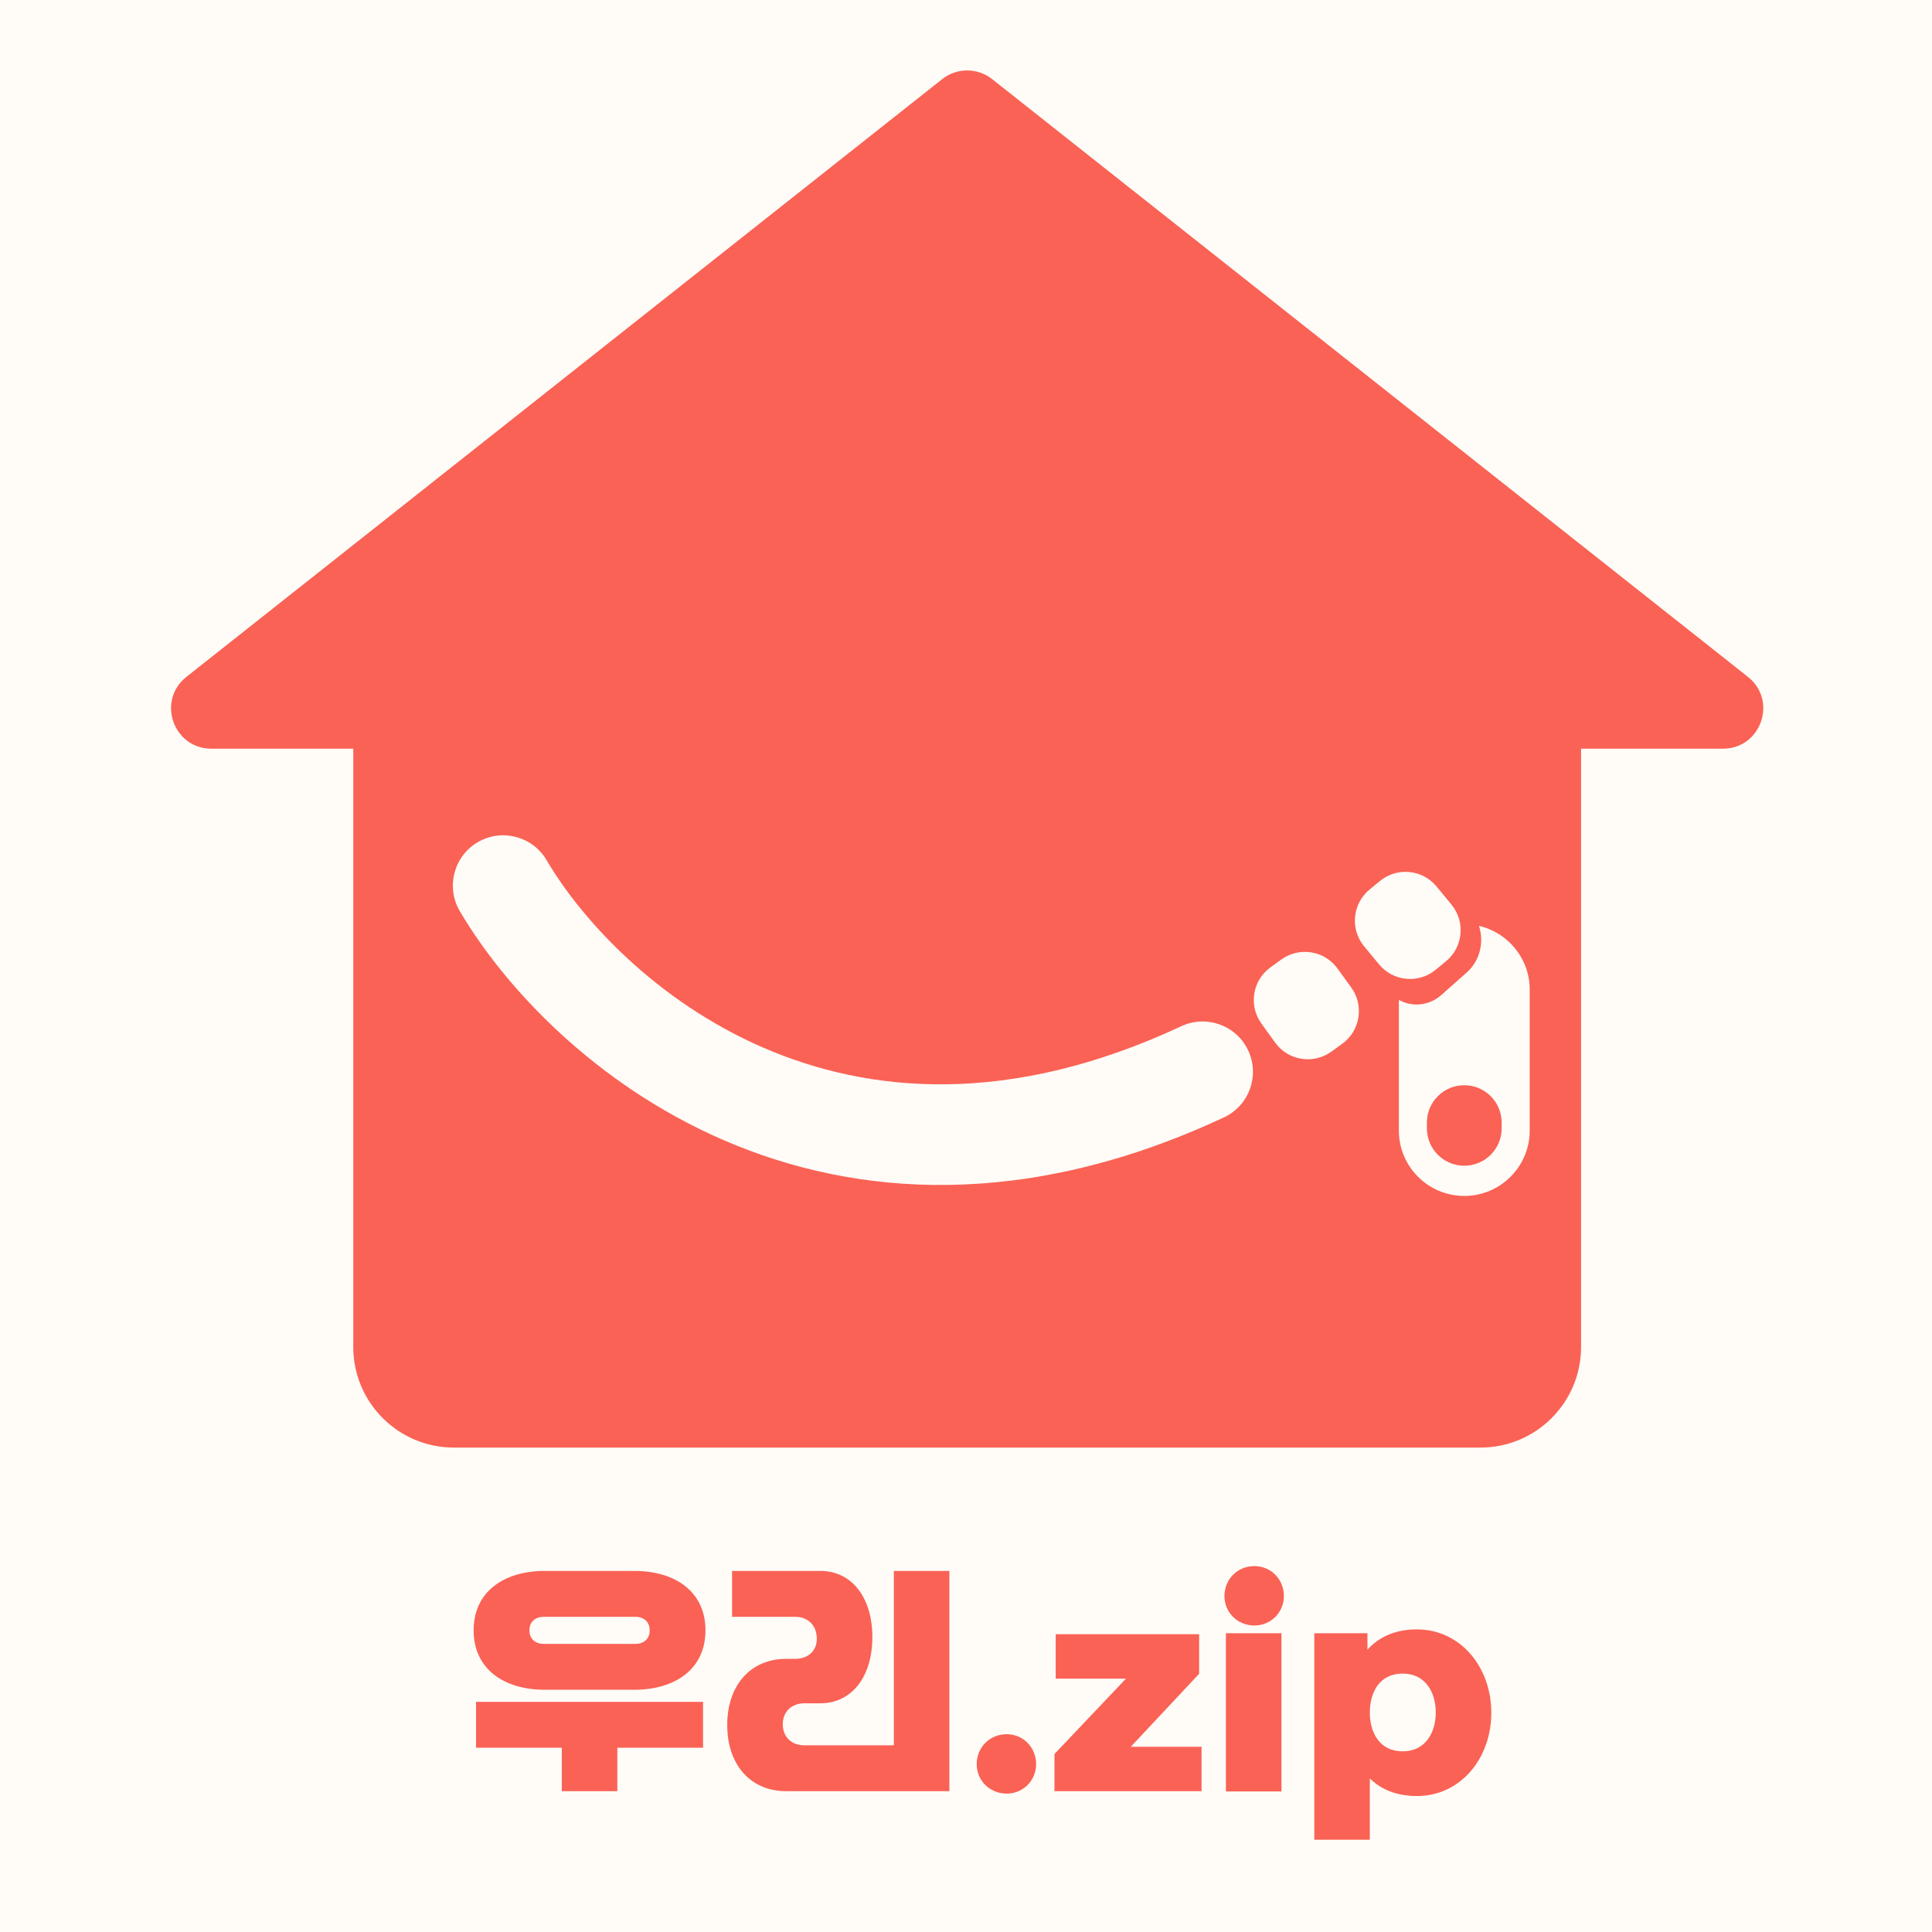
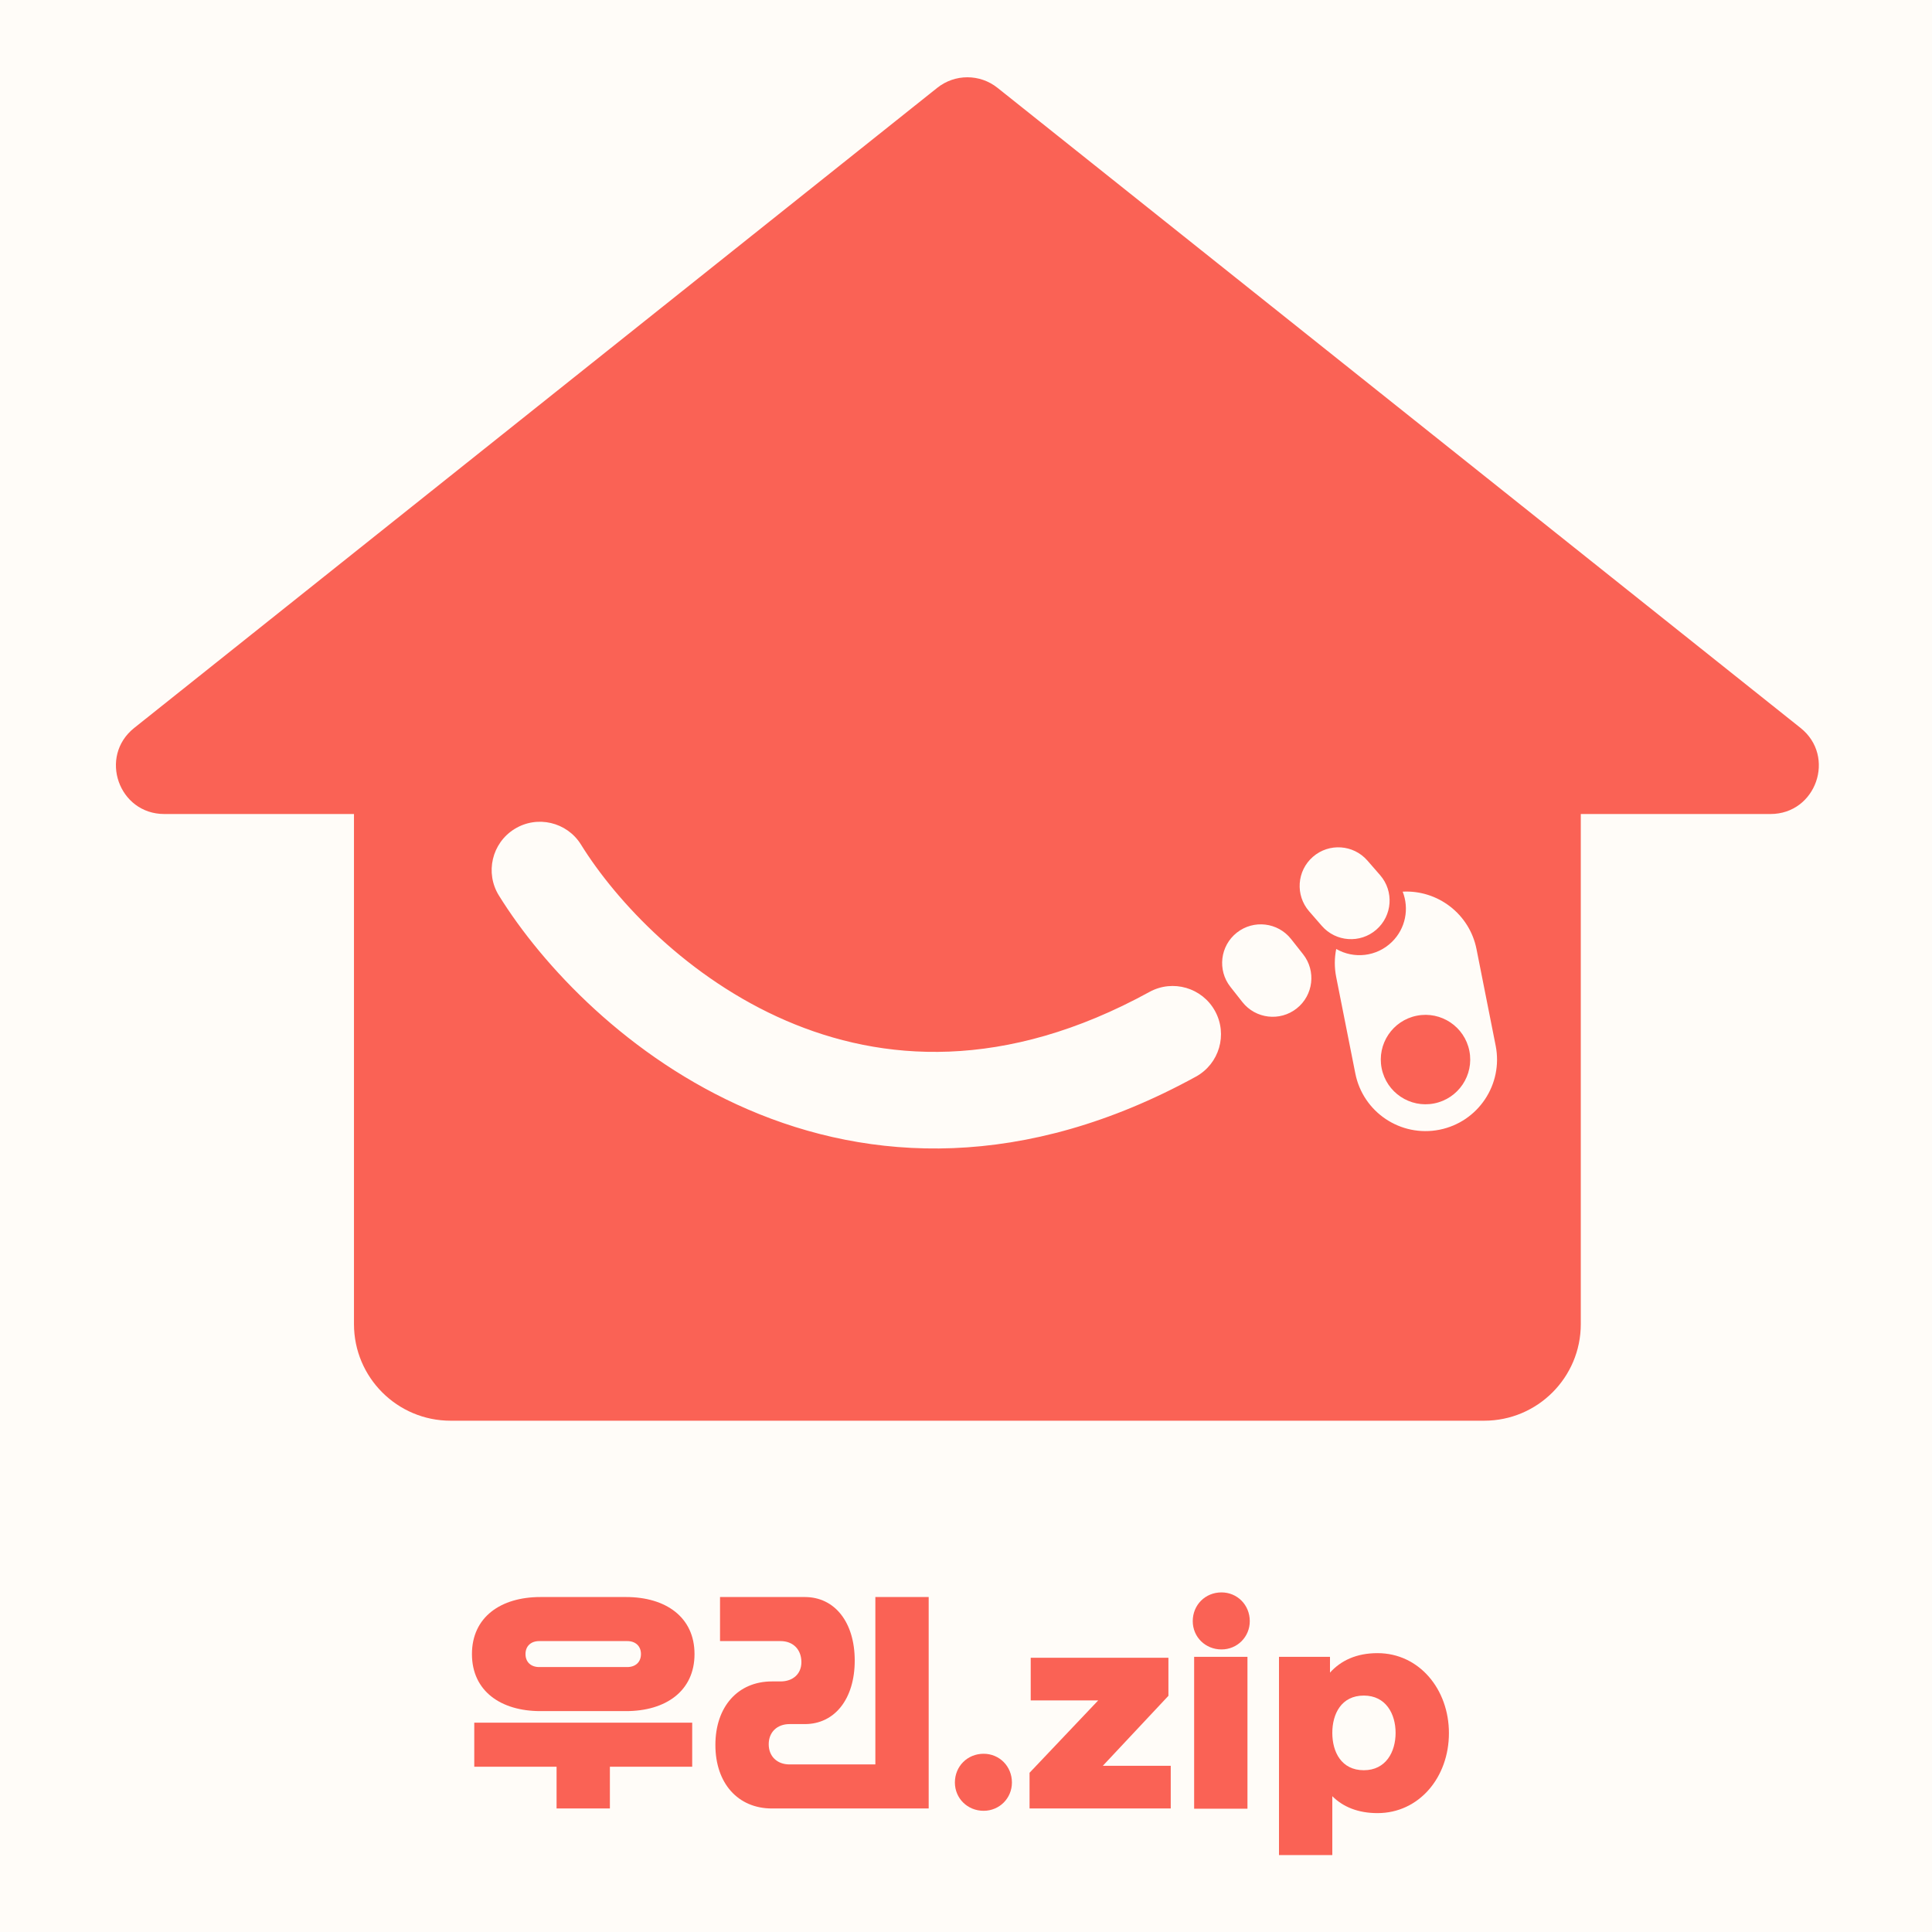
- <svg xmlns="http://www.w3.org/2000/svg" width="100" height="100" viewBox="0 0 100 100" fill="none">
-   <rect width="100" height="100" fill="#FFFCF8" />
-   <path d="M70.903 95.224H68.028V84.537H70.778V85.387C71.365 84.737 72.203 84.337 73.34 84.337C75.578 84.337 77.19 86.274 77.19 88.649C77.19 91.037 75.578 92.962 73.34 92.962C72.29 92.962 71.478 92.624 70.903 92.049V95.224ZM72.603 86.624C71.39 86.624 70.903 87.612 70.903 88.637C70.903 89.662 71.39 90.649 72.603 90.649C73.79 90.649 74.315 89.662 74.315 88.637C74.315 87.612 73.79 86.624 72.603 86.624Z" fill="#FA6255" />
-   <path d="M66.328 92.724H63.453V84.537H66.328V92.724ZM63.378 82.612C63.378 81.737 64.053 81.061 64.928 81.061C65.778 81.061 66.453 81.737 66.453 82.612C66.453 83.462 65.778 84.136 64.928 84.136C64.053 84.136 63.378 83.462 63.378 82.612Z" fill="#FA6255" />
-   <path d="M62.192 92.712H54.579V90.787L58.279 86.887H54.642V84.587H62.067V86.637L58.529 90.412H62.192V92.712Z" fill="#FA6255" />
-   <path d="M50.554 91.312C50.554 90.437 51.229 89.762 52.104 89.762C52.954 89.762 53.629 90.437 53.629 91.312C53.629 92.162 52.954 92.837 52.104 92.837C51.229 92.837 50.554 92.162 50.554 91.312Z" fill="#FA6255" />
-   <path d="M46.266 90.337V81.311H49.141V92.712H40.691C38.853 92.712 37.641 91.349 37.641 89.287C37.641 87.224 38.853 85.862 40.691 85.862H41.153C41.828 85.862 42.278 85.449 42.278 84.824C42.278 84.136 41.828 83.686 41.153 83.686H37.891V81.311H42.466C44.078 81.311 45.153 82.674 45.153 84.737C45.153 86.799 44.078 88.162 42.466 88.162H41.641C40.966 88.162 40.516 88.599 40.516 89.249C40.516 89.899 40.966 90.337 41.641 90.337H46.266Z" fill="#FA6255" />
-   <path d="M28.203 87.462C26.078 87.462 24.515 86.386 24.515 84.386C24.515 82.386 26.078 81.311 28.203 81.311H32.828C34.953 81.311 36.515 82.386 36.515 84.386C36.515 86.386 34.953 87.462 32.828 87.462H28.203ZM24.64 90.462V88.087H36.39V90.462H31.953V92.712H29.078V90.462H24.64ZM27.403 84.386C27.403 84.824 27.703 85.087 28.14 85.087H32.89C33.328 85.087 33.628 84.824 33.628 84.386C33.628 83.949 33.328 83.686 32.89 83.686H28.14C27.703 83.686 27.403 83.949 27.403 84.386Z" fill="#FA6255" />
-   <path d="M48.769 4.095C49.526 3.496 50.595 3.496 51.353 4.095L90.472 35.034C92.021 36.26 91.155 38.752 89.18 38.752H81.836V69.719C81.836 72.595 79.504 74.927 76.627 74.927H23.494C20.617 74.927 18.285 72.595 18.285 69.719V38.752H10.941C8.966 38.752 8.1 36.26 9.649 35.034L48.769 4.095ZM76.551 47.923C76.828 48.755 76.603 49.726 75.926 50.328L74.616 51.491C73.97 52.065 73.096 52.139 72.405 51.754V58.515C72.405 60.385 73.921 61.901 75.791 61.901C77.661 61.901 79.177 60.385 79.177 58.515V51.222C79.177 49.614 78.055 48.269 76.551 47.923ZM28.29 44.52C27.562 43.28 25.965 42.866 24.725 43.594C23.485 44.323 23.07 45.919 23.799 47.159C26.077 51.037 30.731 56.101 37.453 59.012C44.283 61.97 53.093 62.63 63.35 57.836C64.653 57.227 65.216 55.677 64.607 54.374C63.998 53.071 62.448 52.508 61.145 53.117C52.233 57.282 44.981 56.596 39.523 54.233C33.956 51.822 30.092 47.588 28.29 44.52ZM75.791 56.171C76.859 56.171 77.725 57.037 77.726 58.106V58.403C77.726 59.472 76.859 60.338 75.791 60.338C74.722 60.338 73.856 59.472 73.856 58.403V58.106C73.856 57.037 74.722 56.171 75.791 56.171ZM69.231 50.133C68.558 49.2 67.256 48.99 66.323 49.663L65.76 50.07C64.827 50.743 64.617 52.046 65.29 52.979L66.001 53.964C66.674 54.896 67.977 55.106 68.91 54.433L69.473 54.026C70.406 53.352 70.616 52.05 69.942 51.117L69.231 50.133ZM74.355 45.884C73.623 44.997 72.31 44.871 71.422 45.603L70.887 46.045C69.999 46.777 69.872 48.09 70.604 48.977L71.377 49.914C72.109 50.802 73.422 50.928 74.31 50.196L74.846 49.754C75.733 49.022 75.86 47.709 75.127 46.821L74.355 45.884Z" fill="#FA6255" />
+ <svg xmlns="http://www.w3.org/2000/svg" width="200" height="200" viewBox="0 0 200 200" fill="none">
+   <rect width="200" height="200" fill="#FFFCF8" />
+   <path d="M97.026 9.09C98.85 7.637 101.436 7.637 103.259 9.09L186.393 75.357C190.092 78.305 188.007 84.266 183.277 84.267H163.643V137.071C163.643 142.593 159.166 147.07 153.643 147.071H46.643C41.121 147.071 36.644 142.593 36.643 137.071V84.267H17.009C12.279 84.267 10.194 78.306 13.893 75.357L97.026 9.09ZM60.145 87.433C58.69 85.087 55.607 84.365 53.261 85.82C50.914 87.275 50.192 90.358 51.647 92.704C56.159 99.978 65.061 109.513 77.428 114.847C90.045 120.289 106 121.222 123.801 111.453C126.222 110.124 127.108 107.084 125.78 104.663C124.451 102.243 121.412 101.357 118.991 102.685C103.993 110.915 91.281 109.932 81.389 105.665C71.249 101.292 63.8 93.326 60.145 87.433ZM145.205 92.303C145.892 94.049 145.518 96.112 144.092 97.507C142.515 99.051 140.147 99.288 138.325 98.237C138.137 99.167 138.126 100.15 138.322 101.139L140.303 111.127C141.099 115.139 144.997 117.745 149.009 116.95C153.02 116.154 155.626 112.257 154.831 108.246L152.849 98.257C152.124 94.601 148.822 92.112 145.205 92.303ZM146.667 105.146C149.174 104.649 151.611 106.278 152.108 108.786C152.605 111.293 150.975 113.728 148.467 114.226C145.96 114.723 143.526 113.093 143.028 110.586C142.531 108.079 144.16 105.643 146.667 105.146ZM133.654 97.21C132.286 95.476 129.771 95.179 128.037 96.547C126.303 97.915 126.006 100.43 127.374 102.164L128.612 103.735C129.98 105.469 132.496 105.766 134.23 104.398C135.964 103.03 136.261 100.514 134.893 98.78L133.654 97.21ZM141.557 89.088C140.108 87.422 137.581 87.245 135.914 88.695C134.247 90.145 134.071 92.671 135.521 94.338L136.834 95.847C138.284 97.514 140.81 97.689 142.477 96.24C144.144 94.79 144.319 92.264 142.87 90.597L141.557 89.088Z" fill="#FA6255" />
+   <path d="M137.92 192.037H132.4V171.517H137.68V173.149C138.808 171.901 140.416 171.133 142.6 171.133C146.896 171.133 149.992 174.853 149.992 179.413C149.992 183.997 146.896 187.693 142.6 187.693C140.584 187.693 139.024 187.045 137.92 185.941V192.037ZM141.184 175.525C138.856 175.525 137.92 177.421 137.92 179.389C137.92 181.357 138.856 183.253 141.184 183.253C143.464 183.253 144.472 181.357 144.472 179.389C144.472 177.421 143.464 175.525 141.184 175.525Z" fill="#FA6255" />
+   <path d="M129.137 187.237H123.617V171.517H129.137V187.237ZM123.473 167.821C123.473 166.141 124.769 164.845 126.449 164.845C128.081 164.845 129.377 166.141 129.377 167.821C129.377 169.453 128.081 170.749 126.449 170.749C124.769 170.749 123.473 169.453 123.473 167.821Z" fill="#FA6255" />
+   <path d="M121.195 187.213H106.579V183.517L113.683 176.029H106.699V171.613H120.955V175.549L114.163 182.797H121.195V187.213Z" fill="#FA6255" />
+   <path d="M98.85 184.525C98.85 182.845 100.146 181.549 101.826 181.549C103.458 181.549 104.754 182.845 104.754 184.525C104.754 186.157 103.458 187.453 101.826 187.453C100.146 187.453 98.85 186.157 98.85 184.525Z" fill="#FA6255" />
+   <path d="M90.617 182.653V165.325H96.137V187.213H79.913C76.385 187.213 74.057 184.597 74.057 180.637C74.057 176.677 76.385 174.061 79.913 174.061H80.801C82.097 174.061 82.961 173.269 82.961 172.069C82.961 170.749 82.097 169.885 80.801 169.885H74.537V165.325H83.321C86.417 165.325 88.481 167.941 88.481 171.901C88.481 175.861 86.417 178.477 83.321 178.477H81.737C80.441 178.477 79.577 179.317 79.577 180.565C79.577 181.813 80.441 182.653 81.737 182.653H90.617Z" fill="#FA6255" />
+   <path d="M55.936 177.133C51.856 177.133 48.856 175.069 48.856 171.229C48.856 167.389 51.856 165.325 55.936 165.325H64.816C68.896 165.325 71.896 167.389 71.896 171.229C71.896 175.069 68.896 177.133 64.816 177.133H55.936ZM49.096 182.893V178.333H71.656V182.893H63.136V187.213H57.616V182.893H49.096ZM54.4 171.229C54.4 172.069 54.976 172.573 55.816 172.573H64.936C65.776 172.573 66.352 172.069 66.352 171.229C66.352 170.389 65.776 169.885 64.936 169.885H55.816C54.976 169.885 54.4 170.389 54.4 171.229Z" fill="#FA6255" />
</svg>
